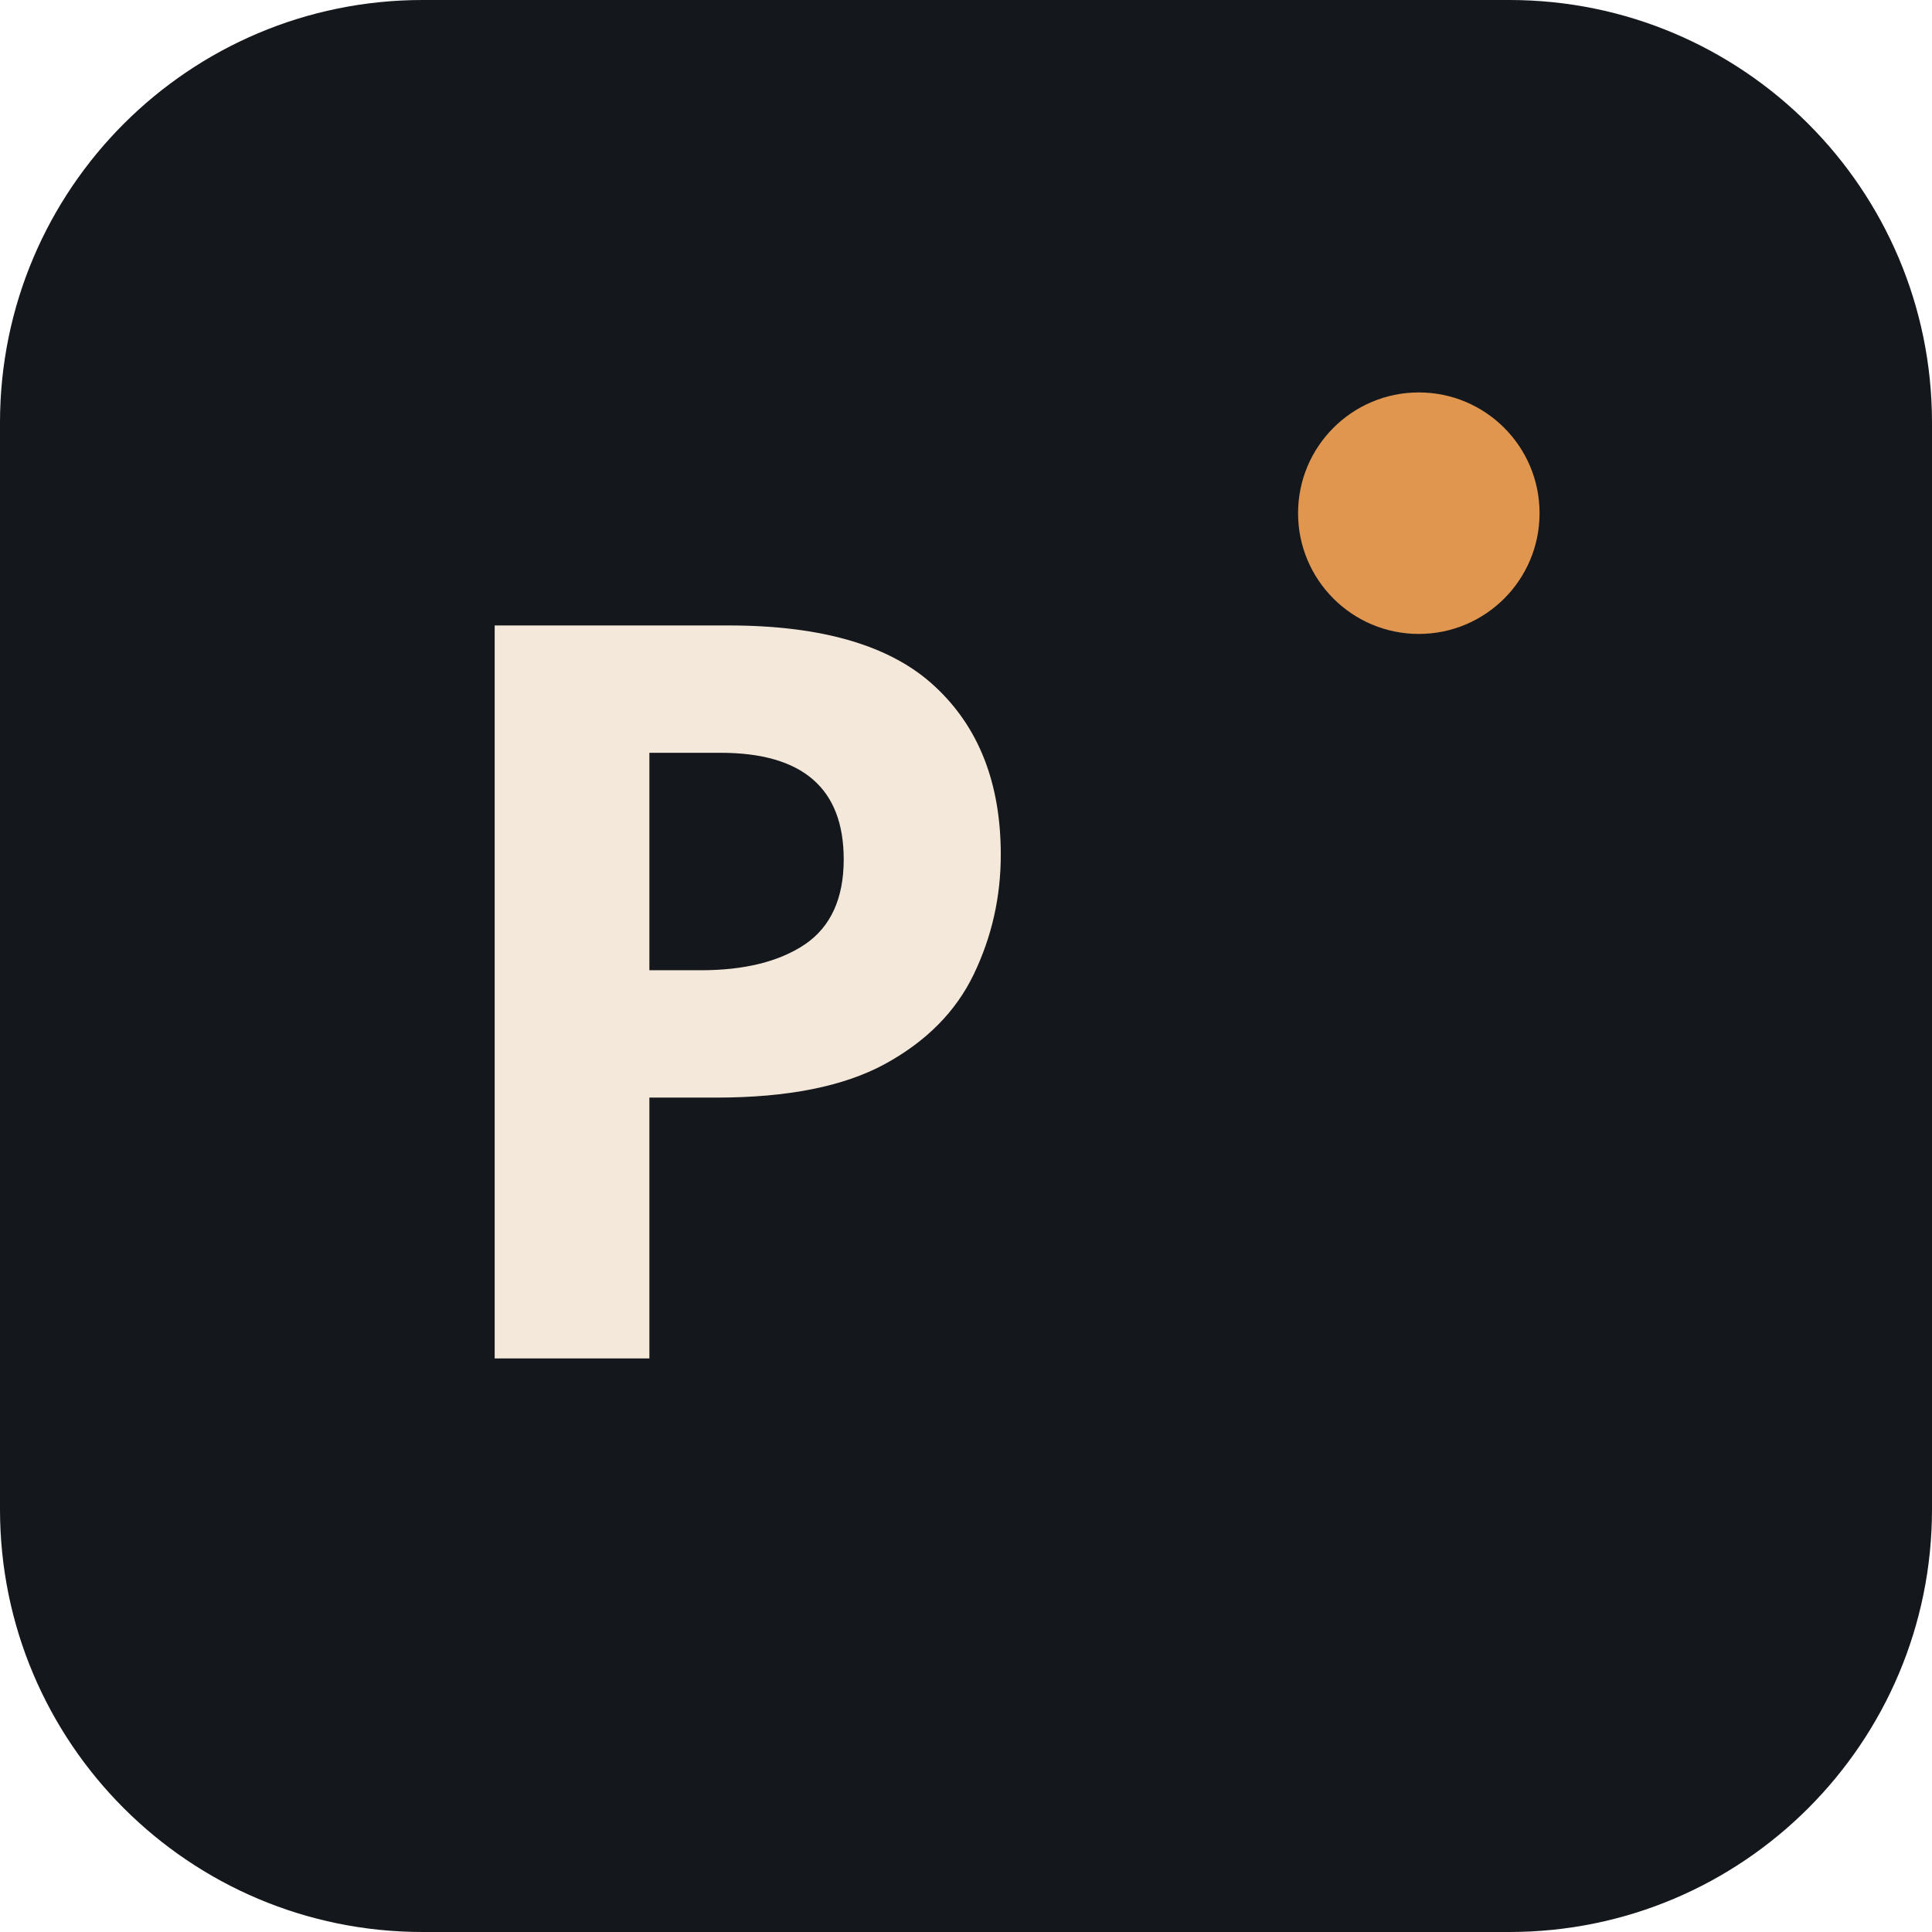
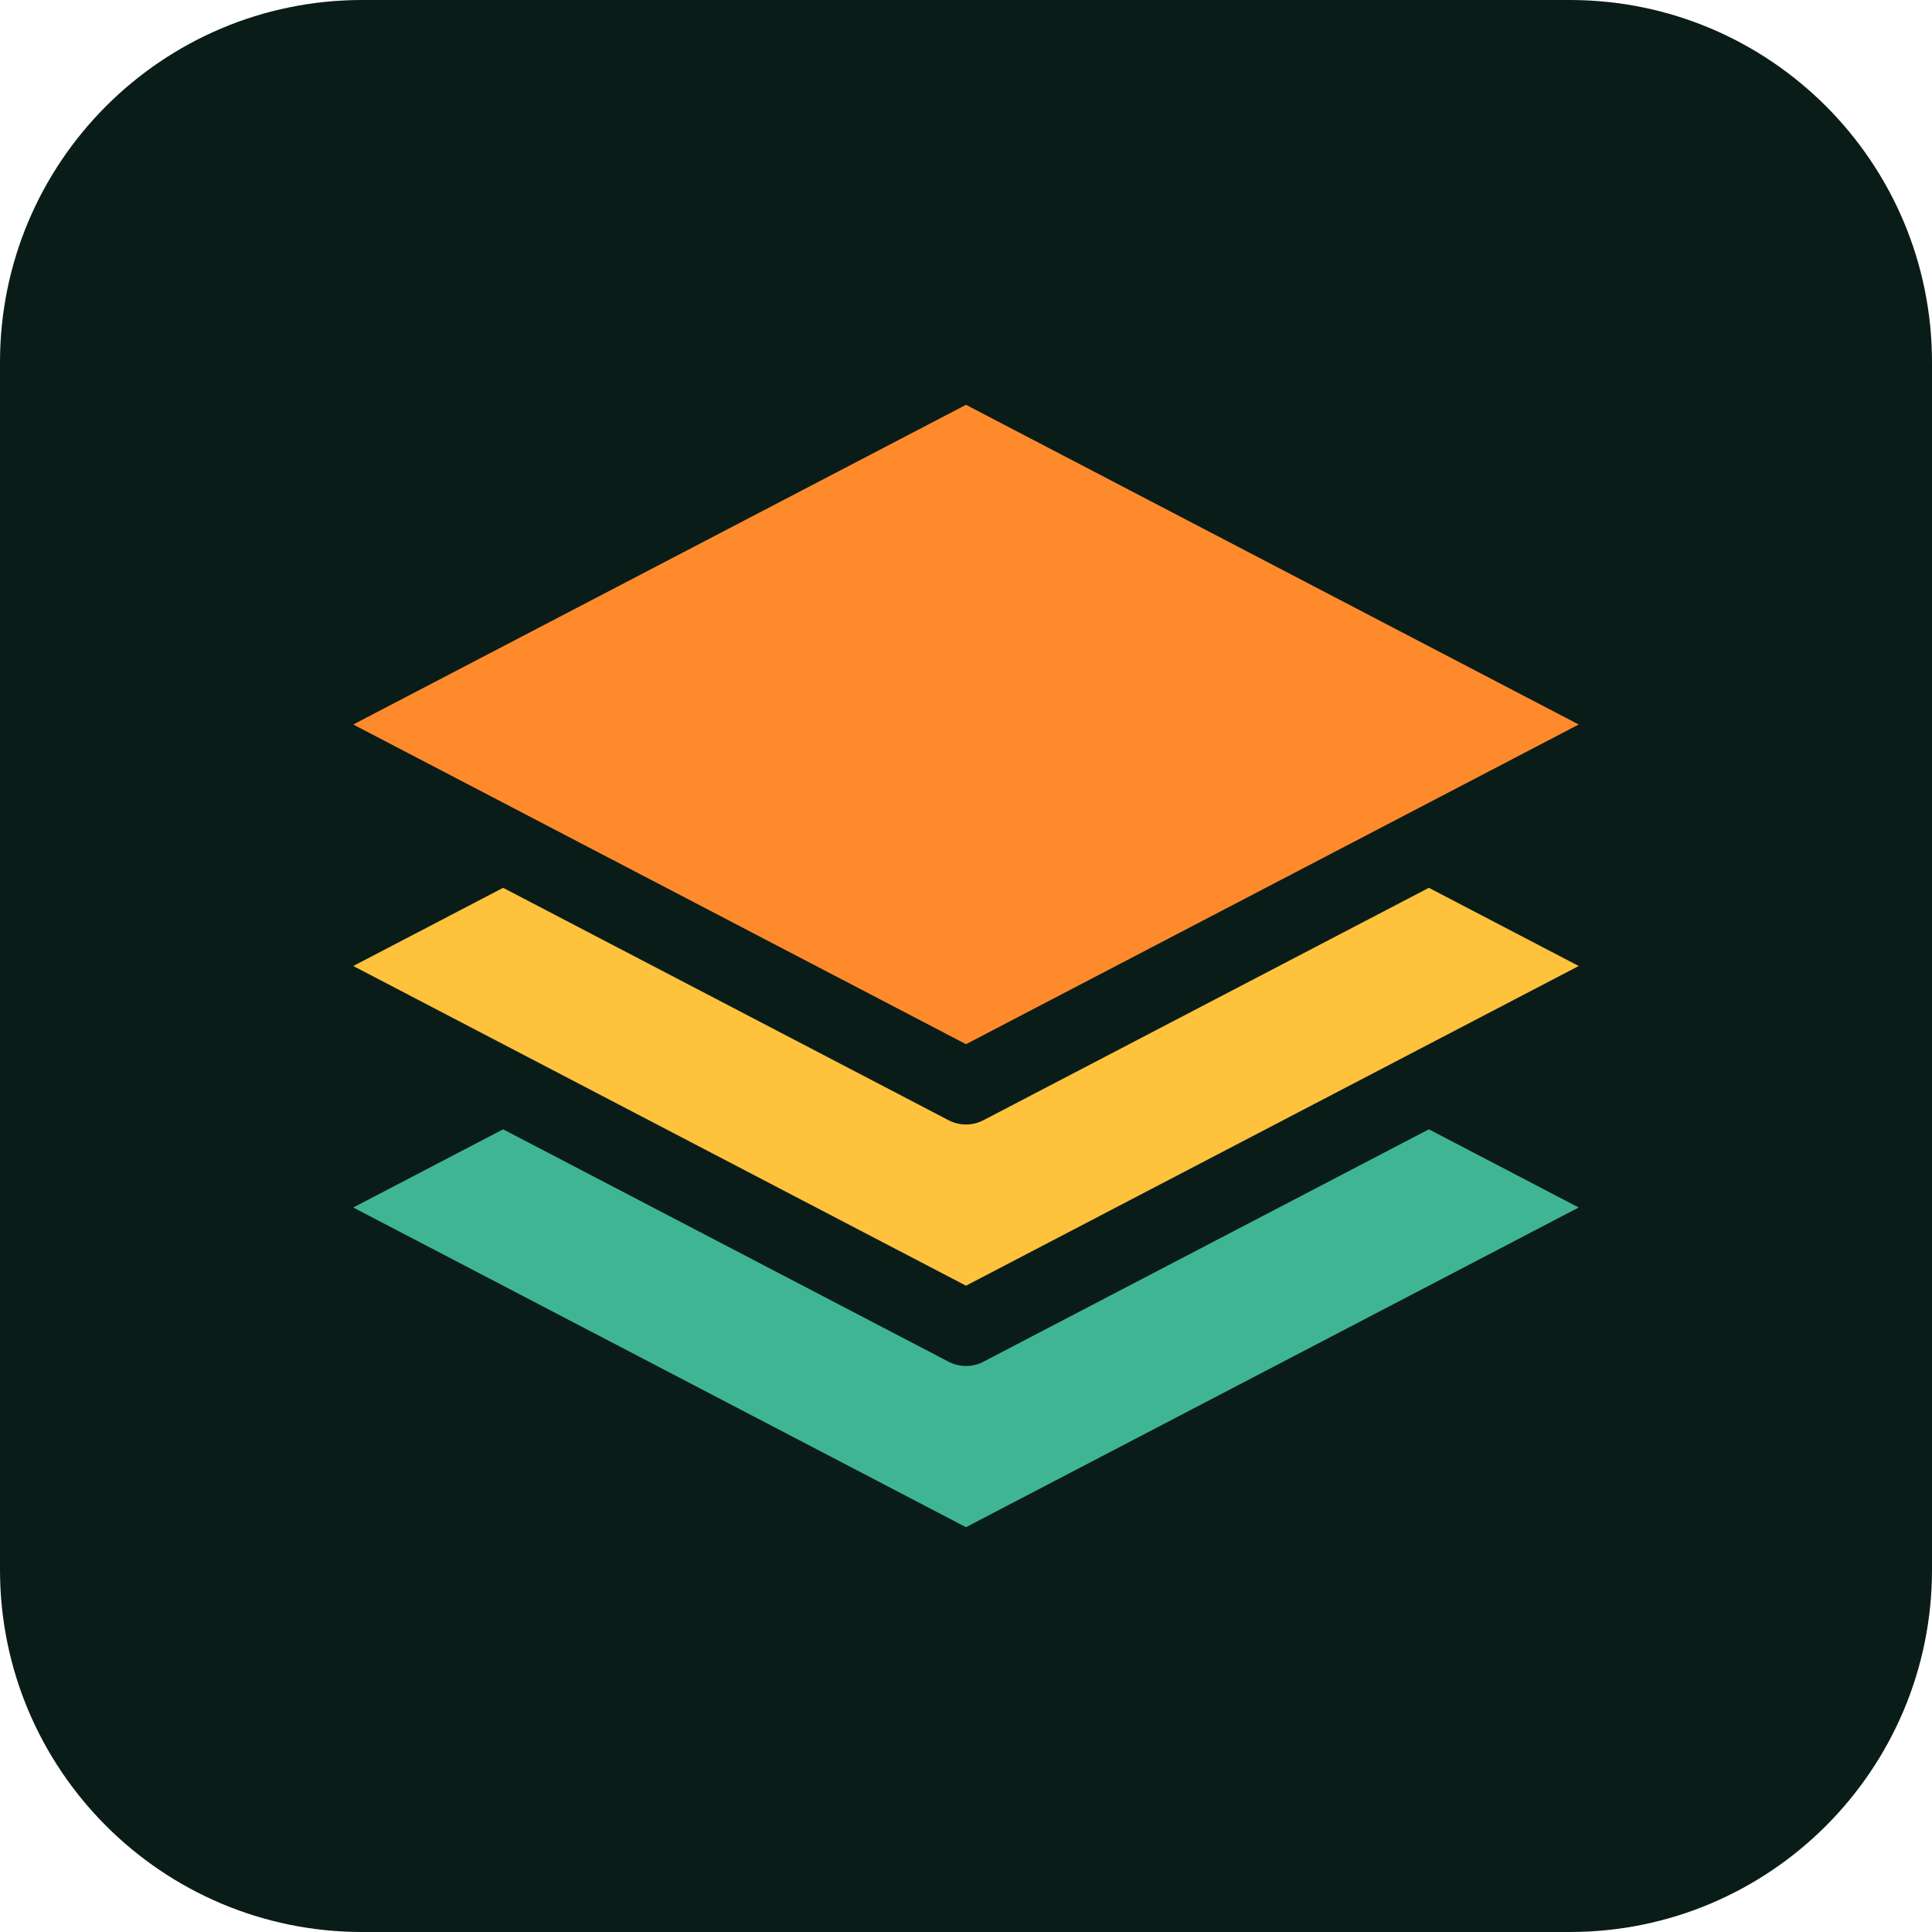
<svg xmlns="http://www.w3.org/2000/svg" viewBox="0 0 64 64" width="64" height="64">
-   <rect width="64" height="64" rx="14" fill="#14171b" />
-   <circle cx="47" cy="17" r="4" fill="#e0964f" />
-   <text x="24" y="45" font-family="'Unbounded', 'Arial Black', sans-serif" font-weight="800" font-size="34" fill="#f4e8da" text-anchor="middle">P</text>
+   <rect width="64" height="64" rx="12" fill="#0a1c18" />
+   <path d="M32 28 9 40l23 12 23-12z" fill="#3fb594" stroke="#0a1c18" stroke-width="2.5" stroke-linejoin="round" />
+   <path d="M32 20 9 32l23 12 23-12z" fill="#ffc23d" stroke="#0a1c18" stroke-width="2.5" stroke-linejoin="round" />
+   <path d="M32 12 9 24l23 12 23-12z" fill="#ff8a2b" stroke="#0a1c18" stroke-width="2.5" stroke-linejoin="round" />
</svg>
